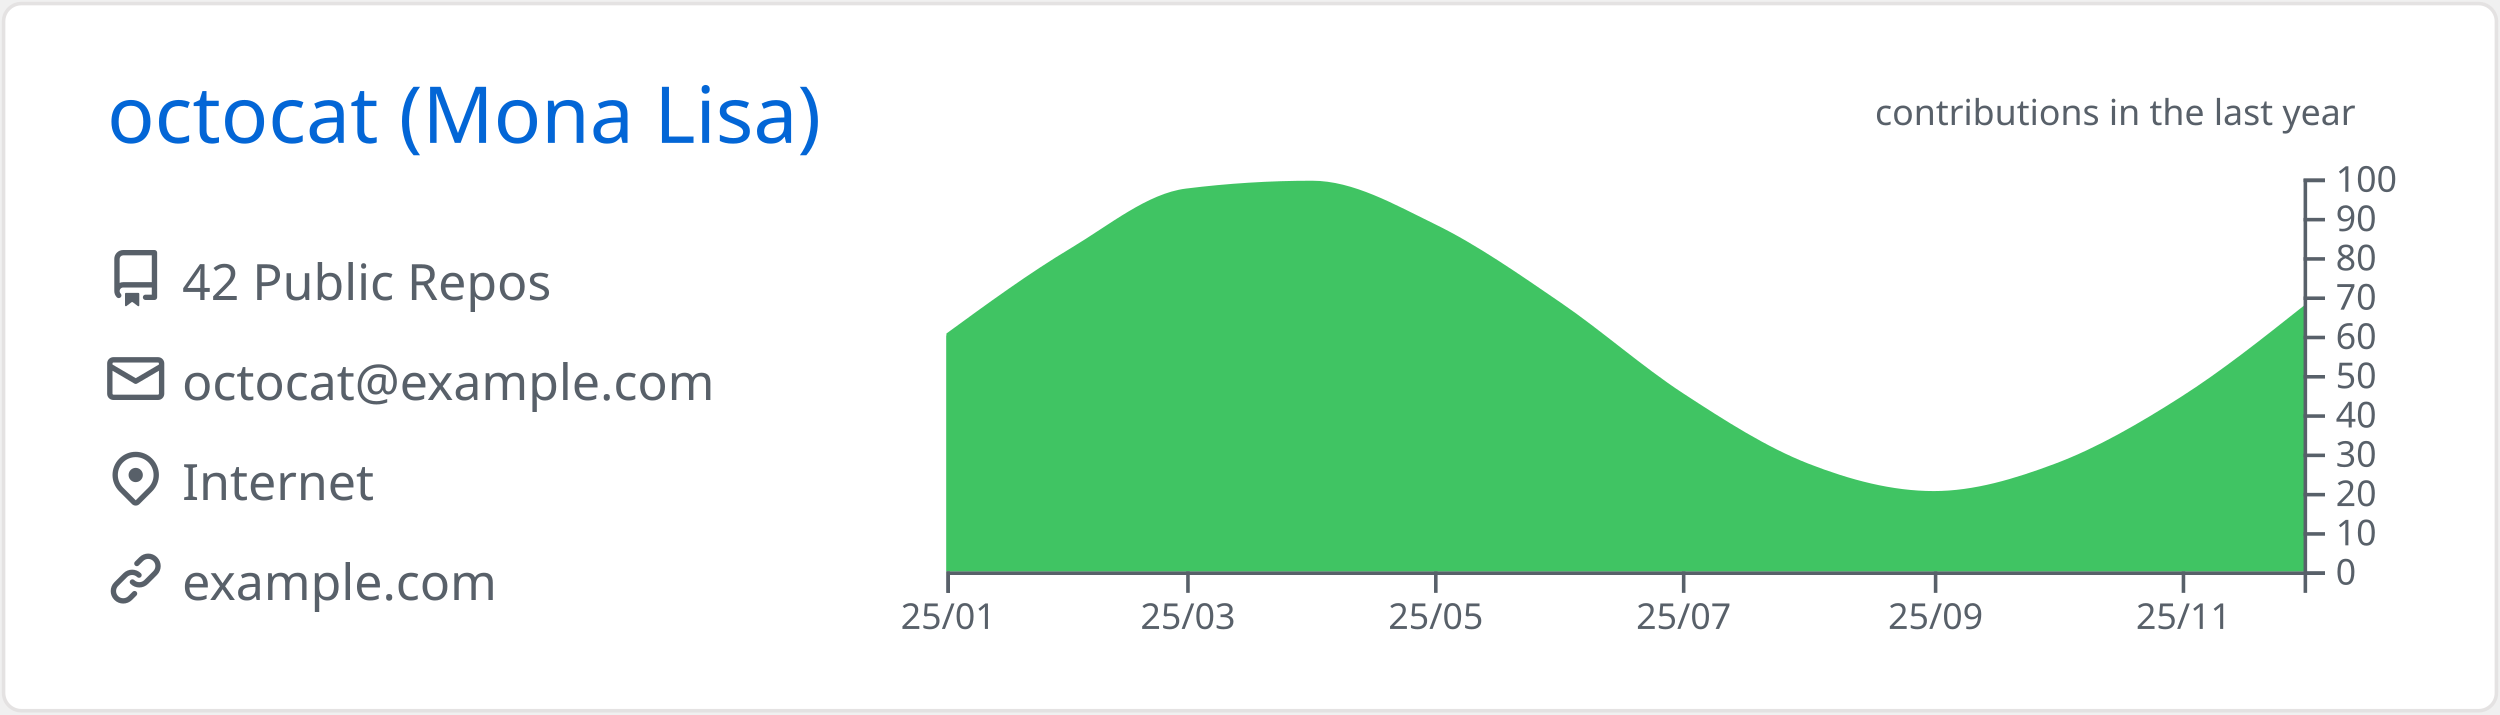
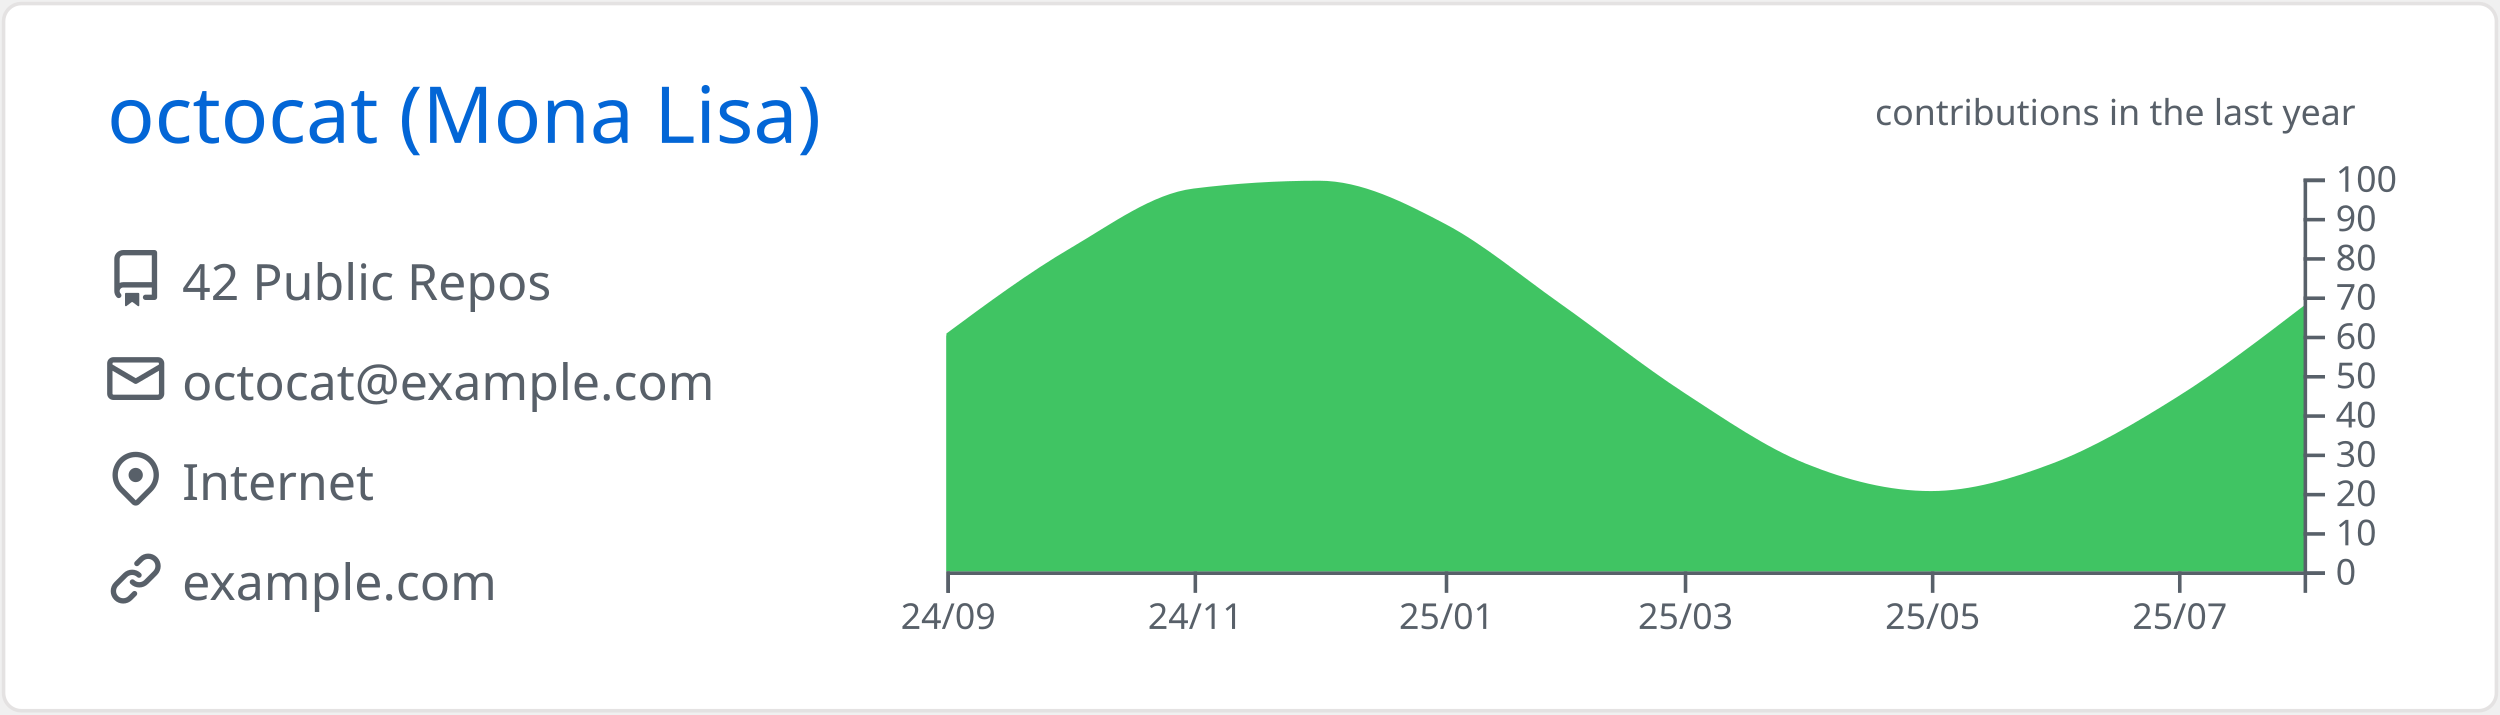
<svg xmlns="http://www.w3.org/2000/svg" width="700" height="200" viewBox="0 0 700 200">
  <style>* {
          font-family: 'Segoe UI', Ubuntu, "Helvetica Neue", Sans-Serif
        }</style>
  <g class="gpsc-root">
    <rect x="1" y="1" rx="5" ry="5" height="99%" width="99.714%" stroke="#e4e2e2" stroke-width="1" fill="#ffffff" stroke-opacity="1" />
    <text x="30" y="40" class="gpsc-item" style="--gpsc-i: 0; font-size: 22px; fill: #0366d6;">octocat (Mona Lisa)</text>
    <g transform="translate(0,40)">
      <g transform="translate(30,30)">
        <g class="gpsc-item" style="--gpsc-i: 0;">
          <g transform="translate(0,0)" width="14" height="14" fill="#586069">
            <path fill-rule="evenodd" d="M2 2.5A2.5 2.5 0 014.5 0h8.75a.75.75 0 01.75.75v12.5a.75.75 0 01-.75.75h-2.5a.75.75 0 110-1.5h1.75v-2h-8a1 1 0 00-.714 1.7.75.75 0 01-1.072 1.05A2.495 2.495 0 012 11.5v-9zm10.5-1V9h-8c-.356 0-.694.074-1 .208V2.5a1 1 0 011-1h8zM5 12.25v3.25a.25.25 0 00.4.2l1.45-1.087a.25.25 0 01.3 0L8.6 15.7a.25.25 0 00.4-.2v-3.25a.25.25 0 00-.25-.25h-3.5a.25.25 0 00-.25.25z" />
          </g>
        </g>
        <g class="gpsc-item" style="--gpsc-i: 1;">
          <g transform="translate(0,28)" width="14" height="14" fill="#586069">
            <path fill-rule="evenodd" d="M1.75 2A1.75 1.75 0 000 3.75v.736a.75.75 0 000 .027v7.737C0 13.216.784 14 1.75 14h12.5A1.75 1.75 0 0016 12.25v-8.5A1.75 1.75 0 0014.25 2H1.75zM14.5 4.07v-.32a.25.25 0 00-.25-.25H1.75a.25.25 0 00-.25.25v.32L8 7.88l6.5-3.81zm-13 1.74v6.441c0 .138.112.25.25.25h12.5a.25.25 0 00.25-.25V5.809L8.38 9.397a.75.75 0 01-.76 0L1.5 5.809z" />
          </g>
        </g>
        <g class="gpsc-item" style="--gpsc-i: 2;">
          <g transform="translate(0,56)" width="14" height="14" fill="#586069">
            <path fill-rule="evenodd" d="M11.536 3.464a5 5 0 010 7.072L8 14.07l-3.536-3.535a5 5 0 117.072-7.072v.001zm1.06 8.132a6.5 6.5 0 10-9.192 0l3.535 3.536a1.5 1.5 0 002.122 0l3.535-3.536zM8 9a2 2 0 100-4 2 2 0 000 4z" />
          </g>
        </g>
        <g class="gpsc-item" style="--gpsc-i: 3;">
          <g transform="translate(0,84)" width="14" height="14" fill="#586069">
            <path fill-rule="evenodd" d="M7.775 3.275a.75.75 0 001.06 1.06l1.25-1.25a2 2 0 112.83 2.83l-2.5 2.5a2 2 0 01-2.83 0 .75.75 0 00-1.06 1.06 3.5 3.5 0 004.95 0l2.5-2.5a3.5 3.5 0 00-4.95-4.95l-1.25 1.25zm-4.69 9.64a2 2 0 010-2.83l2.5-2.5a2 2 0 012.83 0 .75.75 0 001.06-1.06 3.5 3.5 0 00-4.95 0l-2.5 2.5a3.5 3.5 0 004.95 4.95l1.25-1.25a.75.75 0 00-1.06-1.06l-1.25 1.25a2 2 0 01-2.83 0z" />
          </g>
        </g>
        <text x="21" y="14" class="gpsc-item" style="--gpsc-i: 0; fill: #586069; font-size: 14px;">42 Public Repos</text>
        <text x="21" y="42" class="gpsc-item" style="--gpsc-i: 1; fill: #586069; font-size: 14px;">octocat@example.com</text>
        <text x="21" y="70" class="gpsc-item" style="--gpsc-i: 2; fill: #586069; font-size: 14px;">Internet</text>
        <text x="21" y="98" class="gpsc-item" style="--gpsc-i: 3; fill: #586069; font-size: 14px;">example.com</text>
      </g>
      <g color="#40c463" transform="translate(295,10)">
        <clipPath id="gpsc-reveal-clip">
          <rect class="gpsc-reveal" x="-30" y="0" width="410" height="110" style="--gpsc-w: 410px; --gpsc-i: 4;" />
        </clipPath>
        <g clip-path="url(#gpsc-reveal-clip)" class="gpsc-chart" style="--gpsc-i: 4;">
-           <path transform="translate(-30,0)" stroke="#40c463" fill="#40c463" opacity="1" d="M0,44C11.756,35.414,23.513,26.828,35.269,19.8C45.888,13.452,56.507,4.625,67.126,3.3C78.882,1.833,90.639,1.1,102.395,1.1C113.772,1.1,125.15,7.66,136.527,13.2C148.283,18.925,160.04,27.165,171.796,35.2C183.174,42.976,194.551,53.073,205.928,60.5C217.685,68.175,229.441,75.717,241.198,80.3C252.954,84.883,264.711,88,276.467,88C287.844,88,299.222,84.571,310.599,80.3C322.355,75.887,334.112,69.094,345.868,61.6C357.246,54.348,368.623,45.324,380,36.3L380,110C368.623,110,357.246,110,345.868,110C334.112,110,322.355,110,310.599,110C299.222,110,287.844,110,276.467,110C264.711,110,252.954,110,241.198,110C229.441,110,217.685,110,205.928,110C194.551,110,183.174,110,171.796,110C160.04,110,148.283,110,136.527,110C125.15,110,113.772,110,102.395,110C90.639,110,78.882,110,67.126,110C56.507,110,45.888,110,35.269,110C23.513,110,11.756,110,0,110Z" />
+           <path transform="translate(-30,0)" stroke="#40c463" fill="#40c463" opacity="1" d="M0,44C11.721,35.328,23.443,26.655,35.164,19.8C46.507,13.166,57.851,4.719,69.194,3.3C80.915,1.833,92.637,1.1,104.358,1.1C116.08,1.1,127.801,7.02,139.522,13.2C150.109,18.782,160.697,27.732,171.284,35.2C183.005,43.468,194.726,52.887,206.448,60.5C217.791,67.868,229.134,75.724,240.478,80.3C252.199,85.028,263.92,88,275.642,88C286.985,88,298.328,84.571,309.672,80.3C321.393,75.887,333.114,68.933,344.836,61.6C356.557,54.267,368.279,45.283,380,36.3L380,110C368.279,110,356.557,110,344.836,110C333.114,110,321.393,110,309.672,110C298.328,110,286.985,110,275.642,110C263.92,110,252.199,110,240.478,110C229.134,110,217.791,110,206.448,110C194.726,110,183.005,110,171.284,110C160.697,110,150.109,110,139.522,110C127.801,110,116.08,110,104.358,110C92.637,110,80.915,110,69.194,110C57.851,110,46.507,110,35.164,110C23.443,110,11.721,110,0,110Z" />
        </g>
        <g color="#586069" transform="translate(-30,110)" fill="none" font-size="10" font-family="sans-serif" text-anchor="middle">
          <path class="domain" stroke="currentColor" d="M0.5,6V0.5H380.5V6" />
          <g class="tick" opacity="1" transform="translate(0.5,0)">
            <line stroke="currentColor" y2="6" />
+             <text fill="currentColor" y="9" dy="0.71em">24/09</text>
+           </g>
+           <g class="tick" opacity="1" transform="translate(69.69403,0)">
+             <line stroke="currentColor" y2="6" />
+             <text fill="currentColor" y="9" dy="0.71em">24/11</text>
+           </g>
+           <g class="tick" opacity="1" transform="translate(140.0224,0)">
+             <line stroke="currentColor" y2="6" />
            <text fill="currentColor" y="9" dy="0.71em">25/01</text>
          </g>
-           <g class="tick" opacity="1" transform="translate(67.62575,0)">
+           <g class="tick" opacity="1" transform="translate(206.9478,0)">
            <line stroke="currentColor" y2="6" />
            <text fill="currentColor" y="9" dy="0.71em">25/03</text>
          </g>
-           <g class="tick" opacity="1" transform="translate(137.0269,0)">
+           <g class="tick" opacity="1" transform="translate(276.1418,0)">
            <line stroke="currentColor" y2="6" />
            <text fill="currentColor" y="9" dy="0.71em">25/05</text>
          </g>
-           <g class="tick" opacity="1" transform="translate(206.4281,0)">
+           <g class="tick" opacity="1" transform="translate(345.3358,0)">
            <line stroke="currentColor" y2="6" />
            <text fill="currentColor" y="9" dy="0.71em">25/07</text>
-           </g>
-           <g class="tick" opacity="1" transform="translate(276.9671,0)">
-             <line stroke="currentColor" y2="6" />
-             <text fill="currentColor" y="9" dy="0.71em">25/09</text>
-           </g>
-           <g class="tick" opacity="1" transform="translate(346.3683,0)">
-             <line stroke="currentColor" y2="6" />
-             <text fill="currentColor" y="9" dy="0.71em">25/11</text>
          </g>
        </g>
        <g color="#586069" transform="translate(350,0)" fill="none" font-size="10" font-family="sans-serif" text-anchor="start">
          <path class="domain" stroke="currentColor" d="M6,110.5H0.5V0.5H6" />
          <g class="tick" opacity="1" transform="translate(0,110.5)">
            <line stroke="currentColor" x2="6" />
            <text fill="currentColor" x="9" dy="0.32em">0</text>
          </g>
          <g class="tick" opacity="1" transform="translate(0,99.5)">
            <line stroke="currentColor" x2="6" />
            <text fill="currentColor" x="9" dy="0.32em">10</text>
          </g>
          <g class="tick" opacity="1" transform="translate(0,88.5)">
            <line stroke="currentColor" x2="6" />
            <text fill="currentColor" x="9" dy="0.32em">20</text>
          </g>
          <g class="tick" opacity="1" transform="translate(0,77.5)">
            <line stroke="currentColor" x2="6" />
            <text fill="currentColor" x="9" dy="0.32em">30</text>
          </g>
          <g class="tick" opacity="1" transform="translate(0,66.5)">
            <line stroke="currentColor" x2="6" />
            <text fill="currentColor" x="9" dy="0.32em">40</text>
          </g>
          <g class="tick" opacity="1" transform="translate(0,55.5)">
            <line stroke="currentColor" x2="6" />
            <text fill="currentColor" x="9" dy="0.32em">50</text>
          </g>
          <g class="tick" opacity="1" transform="translate(0,44.5)">
            <line stroke="currentColor" x2="6" />
            <text fill="currentColor" x="9" dy="0.32em">60</text>
          </g>
          <g class="tick" opacity="1" transform="translate(0,33.5)">
            <line stroke="currentColor" x2="6" />
            <text fill="currentColor" x="9" dy="0.32em">70</text>
          </g>
          <g class="tick" opacity="1" transform="translate(0,22.5)">
            <line stroke="currentColor" x2="6" />
            <text fill="currentColor" x="9" dy="0.32em">80</text>
          </g>
          <g class="tick" opacity="1" transform="translate(0,11.5)">
            <line stroke="currentColor" x2="6" />
            <text fill="currentColor" x="9" dy="0.32em">90</text>
          </g>
          <g class="tick" opacity="1" transform="translate(0,0.5)">
            <line stroke="currentColor" x2="6" />
            <text fill="currentColor" x="9" dy="0.32em">100</text>
          </g>
        </g>
        <g>
          <text y="-15" x="230" style="fill: #586069; font-size: 10px;">contributions in the last year</text>
        </g>
      </g>
    </g>
  </g>
</svg>
